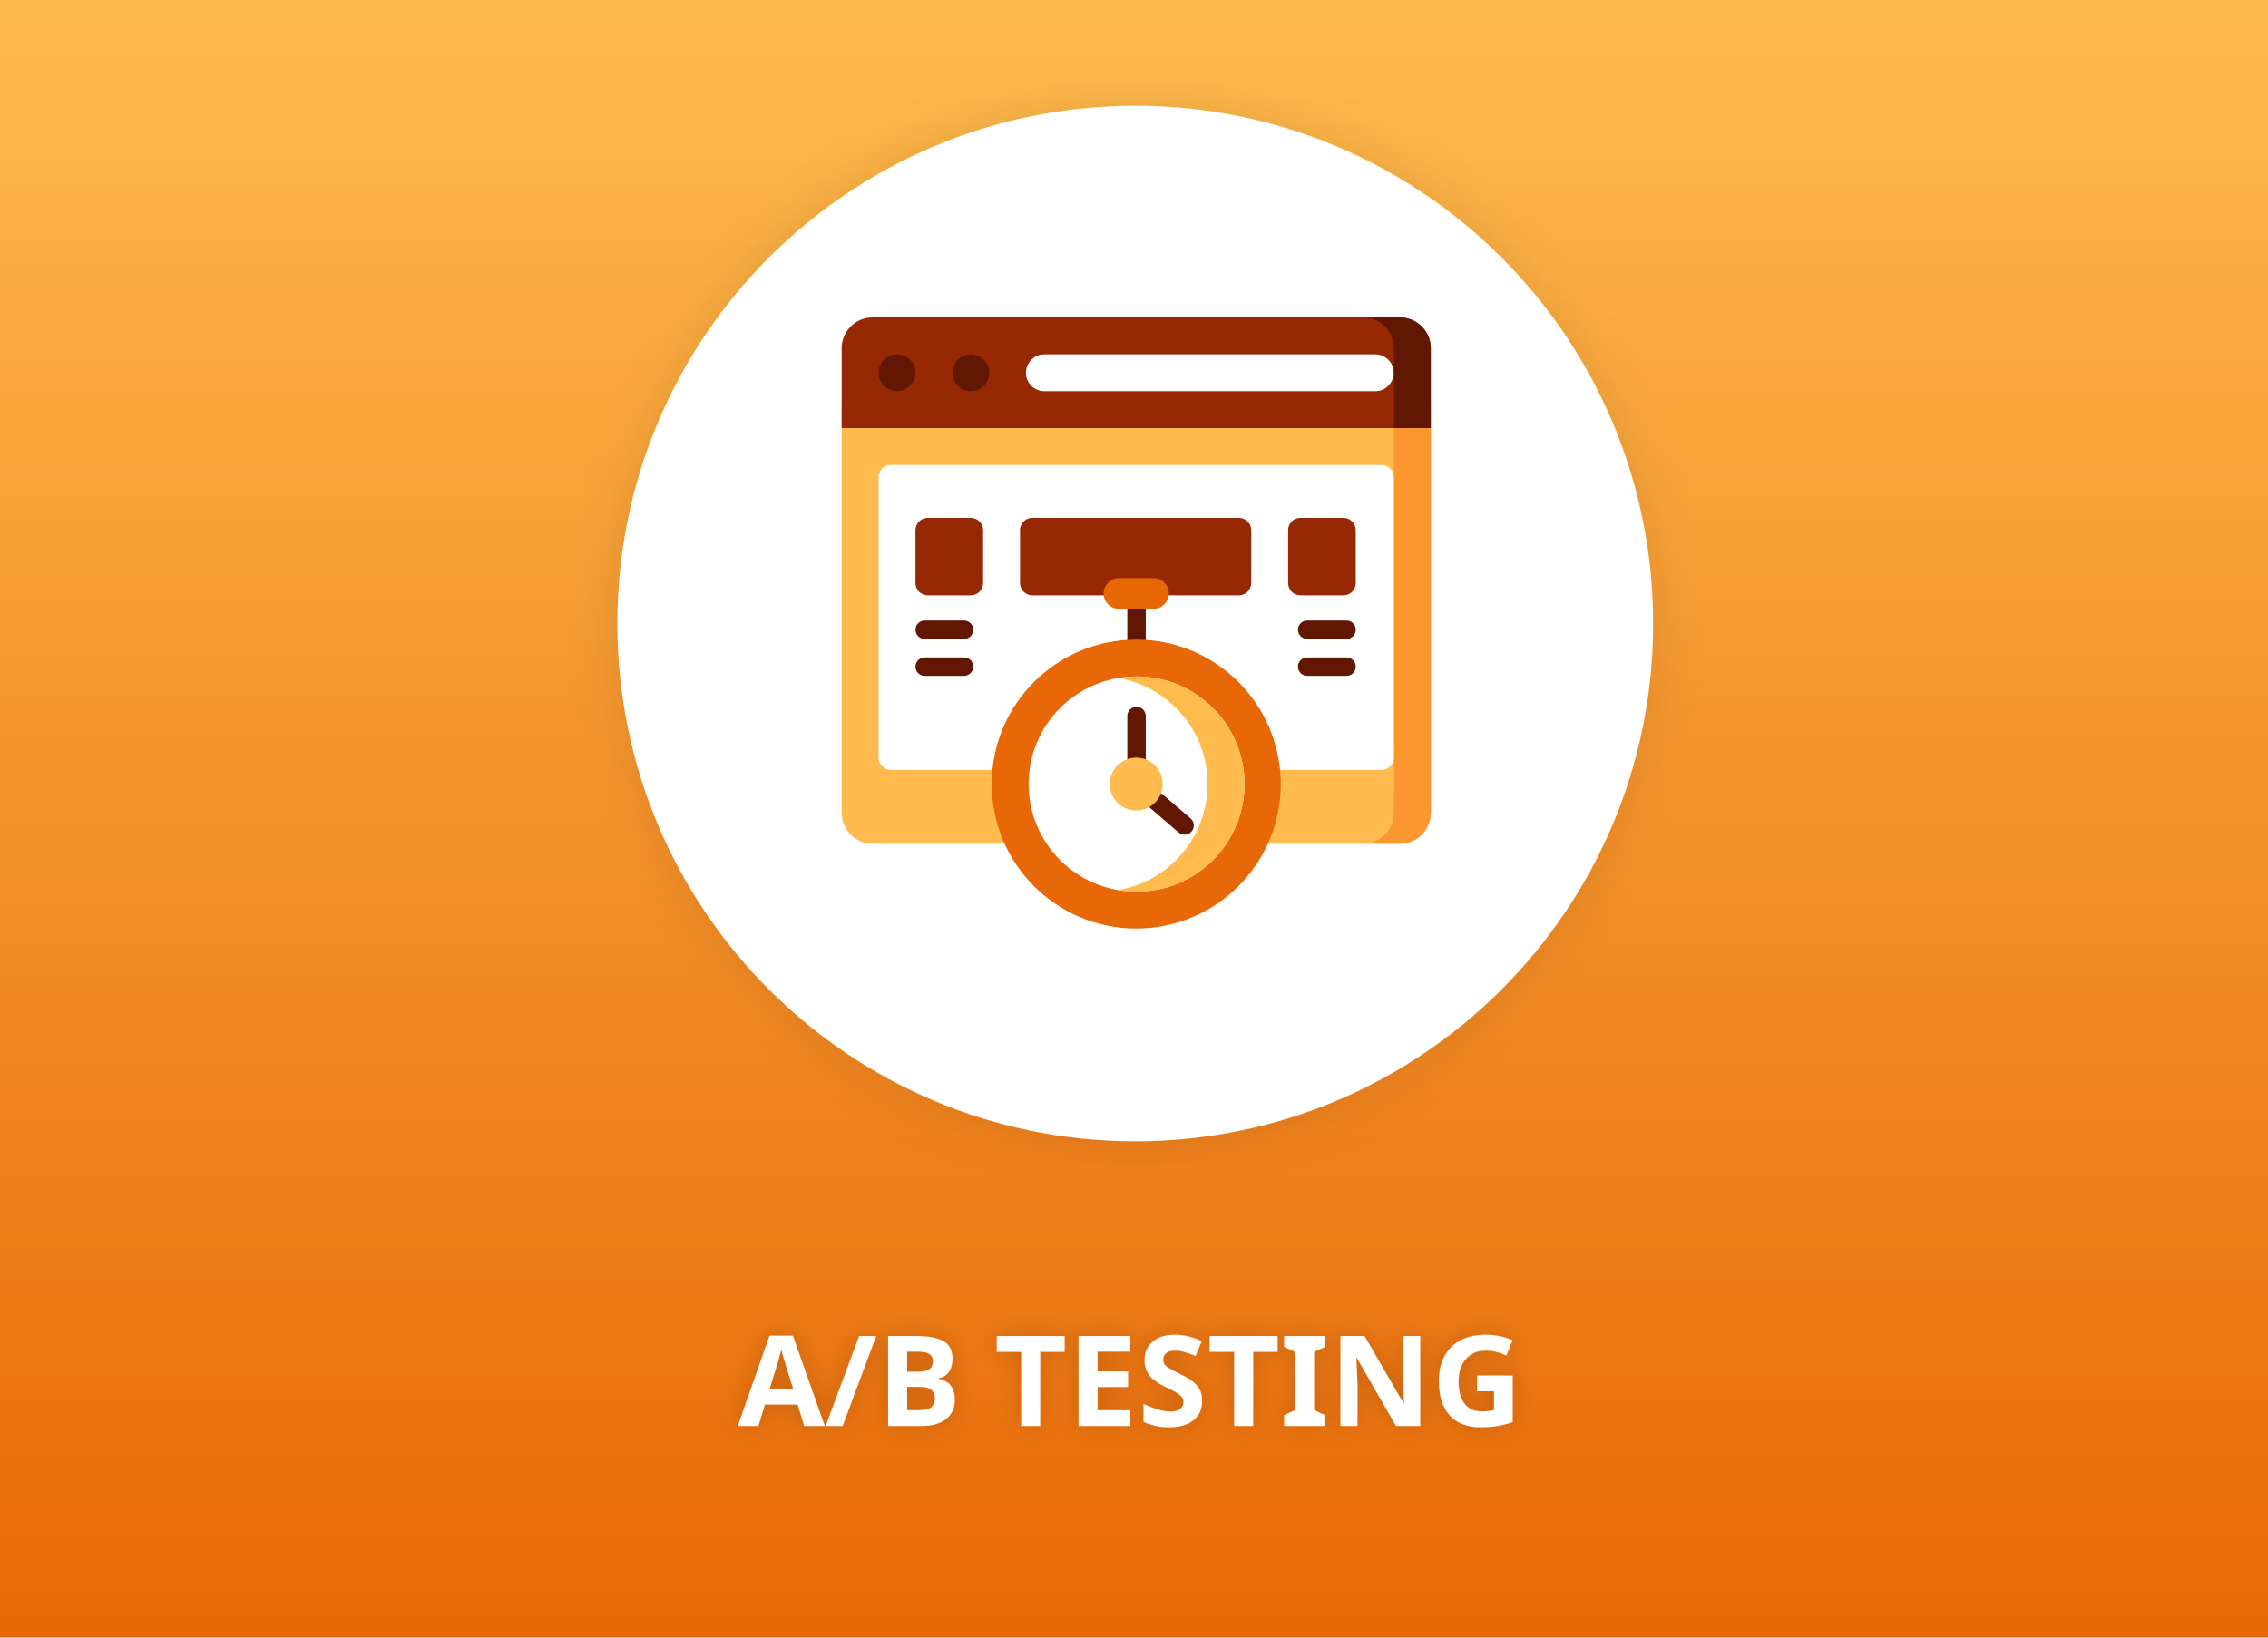
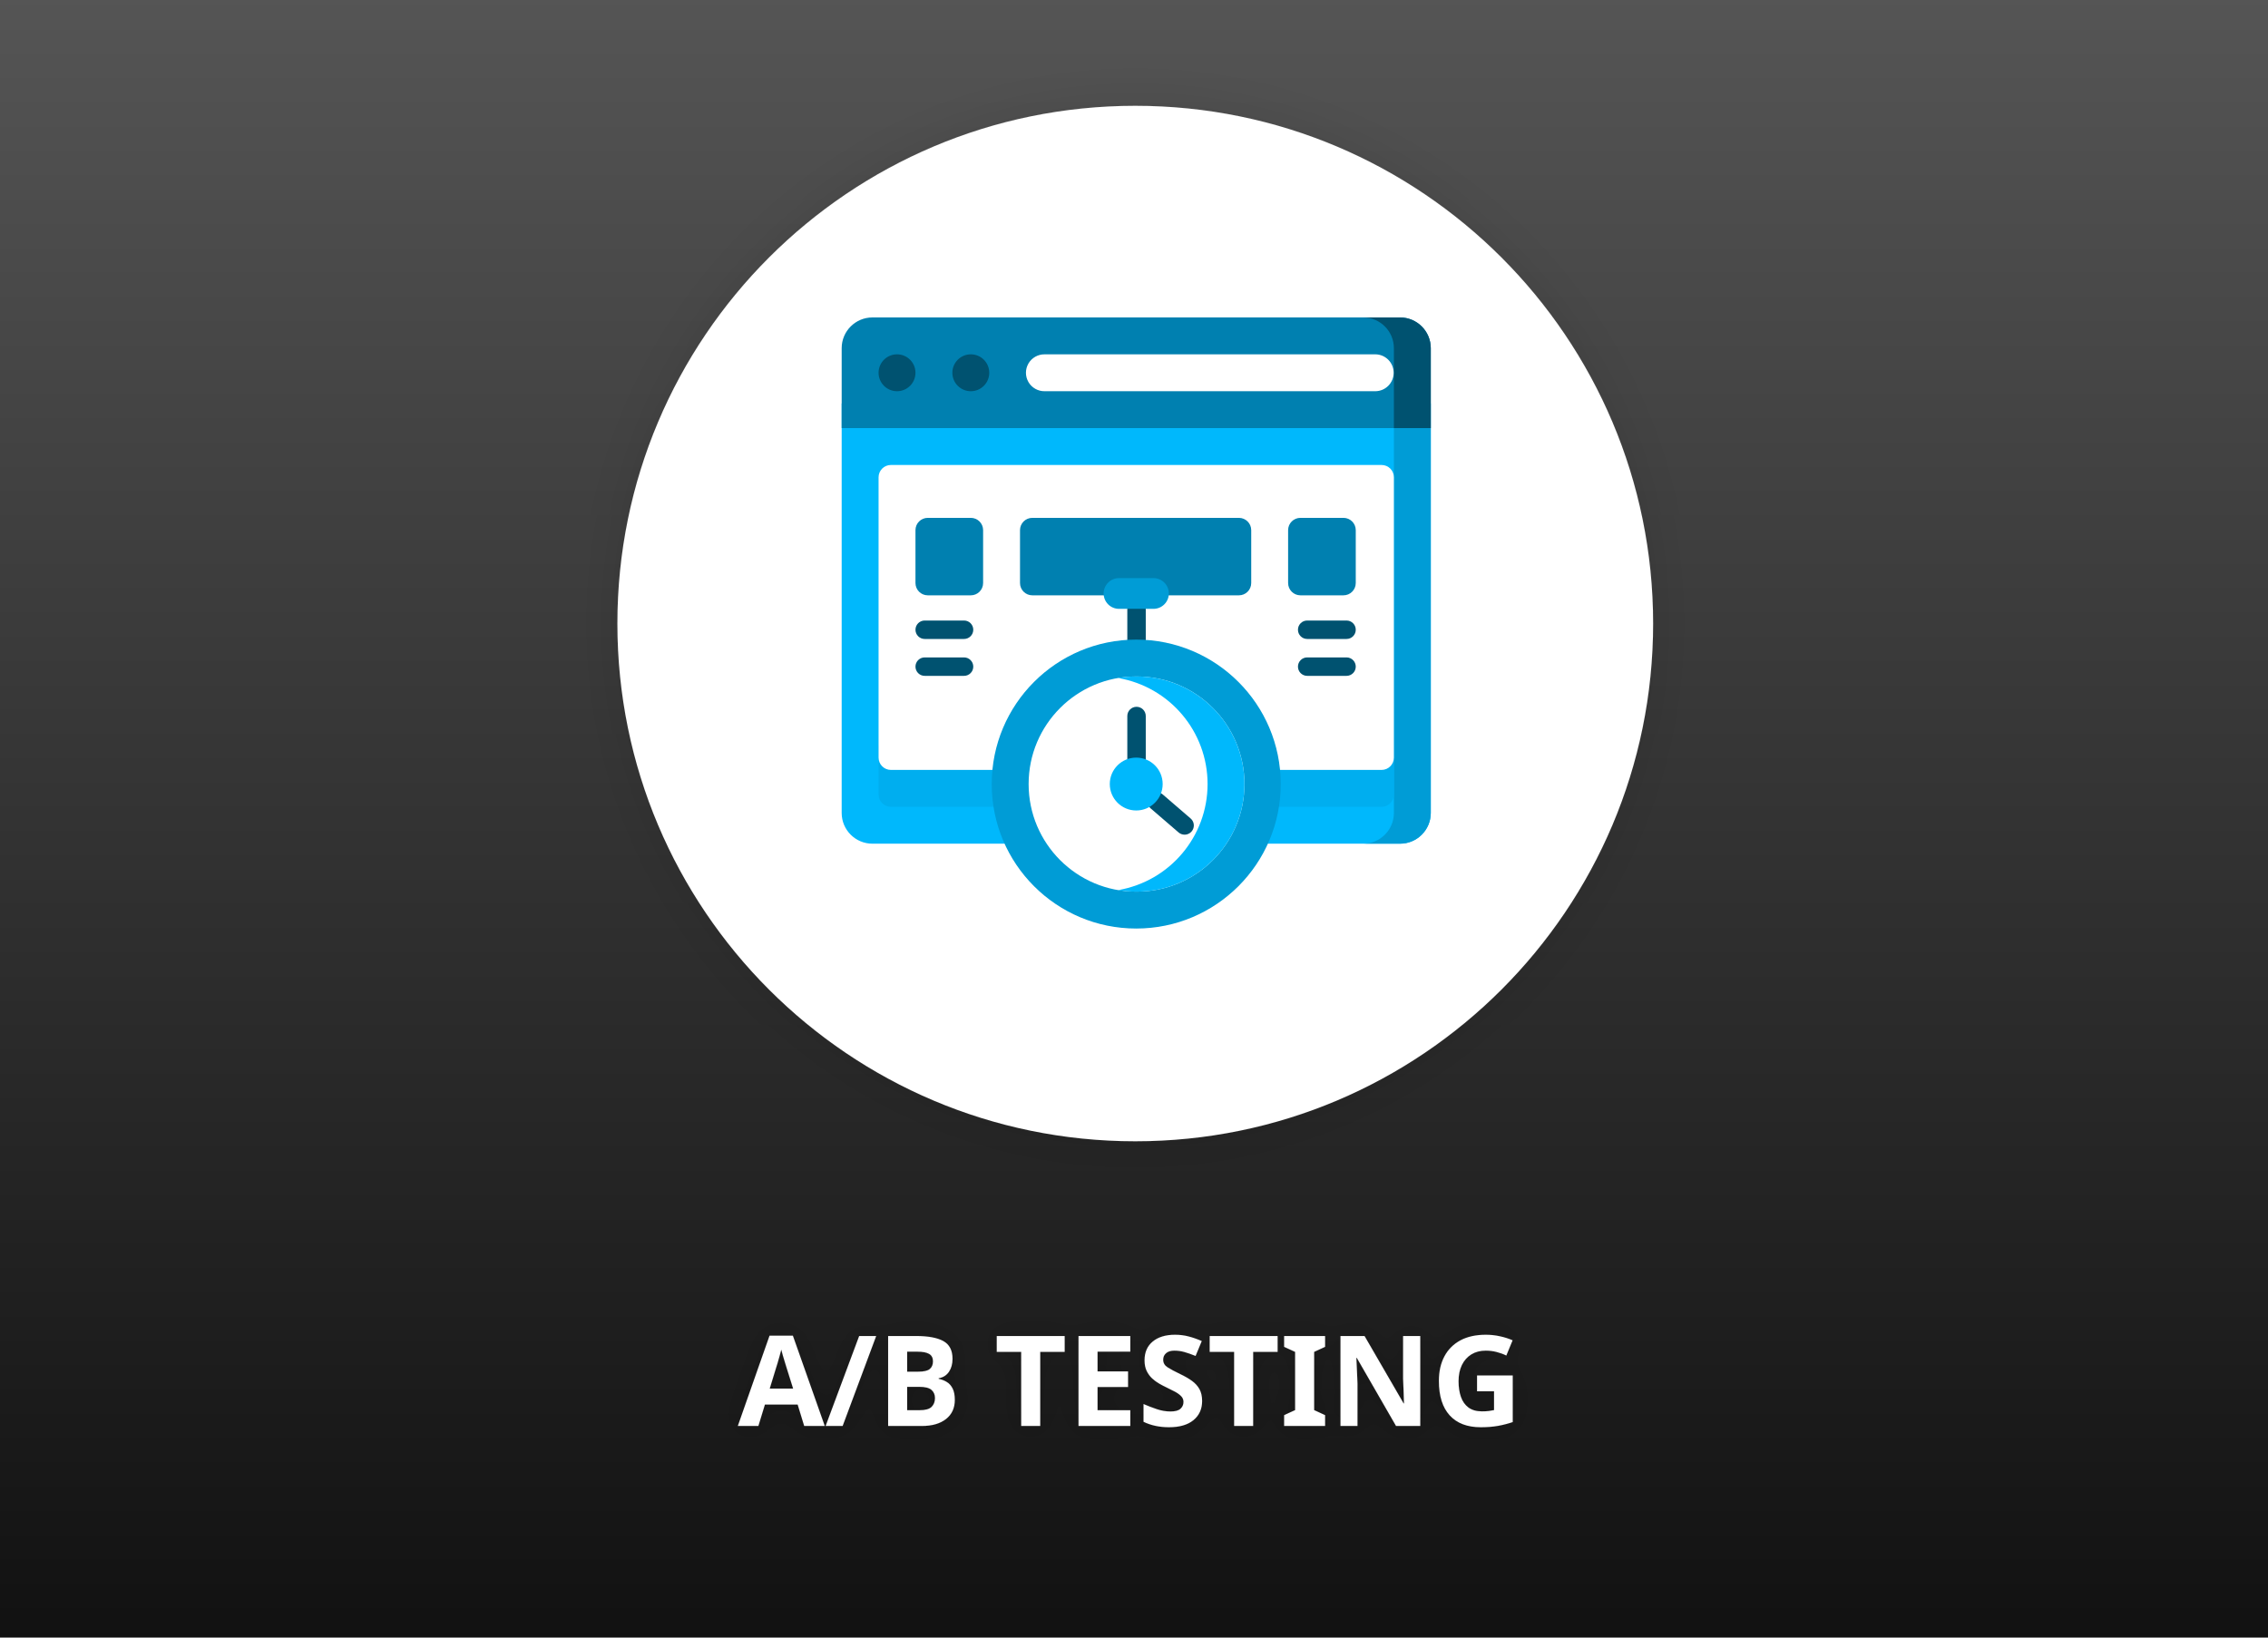
<svg xmlns="http://www.w3.org/2000/svg" width="900" height="650" viewBox="0 0 900 650">
  <defs>
    <linearGradient id="a" x1="0.5" y1="1" x2="0.5" gradientUnits="objectBoundingBox">
-       <stop offset="0" stop-color="#e86807" />
-       <stop offset="1" stop-color="#ffbb4d" />
+       <stop offset="0" stop-color="#111" />
+       <stop offset="1" stop-color="#555" />
    </linearGradient>
-     <filter id="b" x="215" y="12" width="471" height="471" filterUnits="userSpaceOnUse">
+     <filter id="b" x="277" y="498" width="346" height="98" filterUnits="userSpaceOnUse">
      <feOffset input="SourceAlpha" />
-       <feGaussianBlur stdDeviation="10" result="c" />
-       <feFlood flood-opacity="0.102" />
+       <feGaussianBlur stdDeviation="5" result="c" />
+       <feFlood flood-opacity="0.161" />
      <feComposite operator="in" in2="c" />
      <feComposite in="SourceGraphic" />
    </filter>
-     <filter id="d" x="277" y="498" width="346" height="98" filterUnits="userSpaceOnUse">
+     <filter id="d" x="215" y="12" width="471" height="471" filterUnits="userSpaceOnUse">
      <feOffset input="SourceAlpha" />
-       <feGaussianBlur stdDeviation="5" result="e" />
-       <feFlood flood-opacity="0.161" />
+       <feGaussianBlur stdDeviation="10" result="e" />
+       <feFlood flood-opacity="0.102" />
      <feComposite operator="in" in2="e" />
      <feComposite in="SourceGraphic" />
    </filter>
    <clipPath id="g">
      <rect width="900" height="650" />
    </clipPath>
  </defs>
  <g id="f" clip-path="url(#g)">
    <rect width="900" height="650" fill="#fff" />
    <rect width="900" height="650" fill="url(#a)" />
    <g transform="matrix(1, 0, 0, 1, 0, 0)" filter="url(#b)">
-       <circle cx="205.5" cy="205.5" r="205.5" transform="translate(245 42)" fill="#fff" />
-     </g>
-     <g transform="matrix(1, 0, 0, 1, 0, 0)" filter="url(#d)">
      <text transform="translate(450 566)" fill="#fff" font-size="50" font-family="NotoSans-Bold, Noto Sans" font-weight="700">
        <tspan x="-157.214" y="0">A/B TESTING</tspan>
      </text>
    </g>
-     <g transform="translate(-1982 -1064)">
-       <path d="M12.2,246.83A12.2,12.2,0,0,1,0,234.629V72.113H233.769V234.629a12.2,12.2,0,0,1-12.2,12.2Zm0,0" transform="translate(2316 1152.05)" fill="#ffbb4d" />
-       <path d="M463.639,92.715V245.471a12.2,12.2,0,0,1-12.2,12.2H436.8a12.2,12.2,0,0,0,12.2-12.2V92.715Zm0,0" transform="translate(2086.13 1141.208)" fill="#fc962e" />
-       <path d="M233.769,43.923H0V12.2A12.2,12.2,0,0,1,12.2,0H221.569a12.2,12.2,0,0,1,12.2,12.2Zm0,0" transform="translate(2316 1190)" fill="#962903" />
-       <path d="M463.639,12.2V43.924H449V12.2A12.2,12.2,0,0,0,436.8,0h14.641A12.2,12.2,0,0,1,463.639,12.2Zm0,0" transform="translate(2086.13 1190)" fill="#621704" />
-       <path d="M235.393,358.5v19.521a4.88,4.88,0,0,1-4.88,4.88H35.786a4.881,4.881,0,0,1-4.88-4.88V358.5Zm0,0" transform="translate(2299.735 1001.333)" fill="#ffbb4d" />
-       <path d="M35.786,244.654a4.88,4.88,0,0,1-4.88-4.88V128.5a4.881,4.881,0,0,1,4.88-4.882H230.513a4.88,4.88,0,0,1,4.88,4.882V239.774a4.878,4.878,0,0,1-4.88,4.88Zm0,0" transform="translate(2299.735 1124.943)" fill="#fff" />
-       <path d="M293.129,45.548H161.848a7.321,7.321,0,1,1,0-14.641H293.129a7.321,7.321,0,0,1,0,14.641Zm0,0" transform="translate(2234.678 1173.735)" fill="#fff" />
-       <path d="M38.227,45.548a7.321,7.321,0,1,1,7.321-7.321A7.32,7.32,0,0,1,38.227,45.548Zm0,0" transform="translate(2299.735 1173.735)" fill="#621704" />
-       <path d="M100.039,45.548a7.321,7.321,0,1,1,7.319-7.321A7.32,7.32,0,0,1,100.039,45.548Zm0,0" transform="translate(2267.206 1173.735)" fill="#621704" />
-       <path d="M401.476,261.26H385.86a3.659,3.659,0,1,1,0-7.319h15.617a3.659,3.659,0,1,1,0,7.319Zm0,0" transform="translate(2114.863 1056.36)" fill="#621704" />
-       <path d="M378.837,198.665h17.08a4.88,4.88,0,0,0,4.882-4.88V172.8a4.882,4.882,0,0,0-4.882-4.882h-17.08a4.88,4.88,0,0,0-4.88,4.882v20.985A4.88,4.88,0,0,0,378.837,198.665Zm0,0" transform="translate(2119.2 1101.631)" fill="#962903" />
-       <path d="M401.476,292.167H385.86a3.659,3.659,0,1,1,0-7.319h15.617a3.659,3.659,0,1,1,0,7.319Zm0,0" transform="translate(2114.863 1040.095)" fill="#621704" />
-       <path d="M81.09,261.26H65.473a3.659,3.659,0,1,1,0-7.319H81.09a3.659,3.659,0,1,1,0,7.319Zm0,0" transform="translate(2283.47 1056.36)" fill="#621704" />
-       <path d="M66.692,198.665h17.08a4.88,4.88,0,0,0,4.882-4.88V172.8a4.882,4.882,0,0,0-4.882-4.882H66.692a4.88,4.88,0,0,0-4.88,4.882v20.985A4.88,4.88,0,0,0,66.692,198.665Zm0,0" transform="translate(2283.47 1101.631)" fill="#962903" />
-       <path d="M81.09,292.167H65.473a3.659,3.659,0,1,1,0-7.319H81.09a3.659,3.659,0,1,1,0,7.319Zm0,0" transform="translate(2283.47 1040.095)" fill="#621704" />
-       <path d="M236.249,167.922h-81.99a4.878,4.878,0,0,0-4.88,4.88v20.985a4.878,4.878,0,0,0,4.88,4.88h81.99a4.88,4.88,0,0,0,4.88-4.88V172.8A4.88,4.88,0,0,0,236.249,167.922Zm0,0" transform="translate(2237.387 1101.629)" fill="#962903" />
-       <path d="M242.92,256.254a3.659,3.659,0,0,1-3.659-3.66V240.6a3.66,3.66,0,0,1,7.321,0v11.991A3.661,3.661,0,0,1,242.92,256.254Zm0,0" transform="translate(2190.086 1065.307)" fill="#621704" />
-       <path d="M183.028,384.6a57.344,57.344,0,1,1,57.343-57.344A57.345,57.345,0,0,1,183.028,384.6Zm0,0" transform="translate(2249.857 1047.958)" fill="#e86807" />
-       <path d="M199.535,386.219h-.242a42.7,42.7,0,0,1,0-85.406h.242a42.7,42.7,0,1,1,0,85.406Zm0,0" transform="translate(2233.593 1031.694)" fill="#fff" />
-       <path d="M281.681,343.76a42.705,42.705,0,0,1-42.7,42.459h-.242a42.3,42.3,0,0,1-7.2-.609,42.705,42.705,0,0,0,.006-84.187,42.1,42.1,0,0,1,7.193-.611h.244A42.706,42.706,0,0,1,281.681,343.76Zm0,0" transform="translate(2194.152 1031.694)" fill="#ffbb4d" />
-       <path d="M239.2,230.6H225.531a6.1,6.1,0,1,1,0-12.2H239.2a6.1,6.1,0,0,1,0,12.2Zm0,0" transform="translate(2200.522 1075.065)" fill="#e86807" />
-       <path d="M242.92,350.078c-2.021,0-3.659.313-3.659-1.708V329.883a3.66,3.66,0,0,1,7.321,0V348.37C246.582,350.391,244.943,350.078,242.92,350.078Zm0,0" transform="translate(2190.086 1018.321)" fill="#621704" />
-       <path d="M270.829,414.591a3.651,3.651,0,0,1-2.387-.886l-11.12-9.578a3.661,3.661,0,0,1,4.778-5.548l11.118,9.578a3.66,3.66,0,0,1-2.389,6.434Zm0,0" transform="translate(2181.25 980.71)" fill="#621704" />
-       <path d="M245.565,379.3A10.493,10.493,0,1,1,235.073,368.8,10.492,10.492,0,0,1,245.565,379.3Zm0,0" transform="translate(2197.813 995.912)" fill="#ffbb4d" />
+     <g transform="matrix(1, 0, 0, 1, 0, 0)" filter="url(#d)">
+       <circle cx="205.5" cy="205.5" r="205.5" transform="translate(245 42)" fill="#fff" />
    </g>
+     <path d="M12.2,246.83A12.2,12.2,0,0,1,0,234.629V72.113H233.769V234.629a12.2,12.2,0,0,1-12.2,12.2Zm0,0" transform="translate(334 88.05)" fill="#00b8fc" />
+     <path d="M463.639,92.715V245.471a12.2,12.2,0,0,1-12.2,12.2H436.8a12.2,12.2,0,0,0,12.2-12.2V92.715Zm0,0" transform="translate(104.13 77.208)" fill="#009cd6" />
+     <path d="M233.769,43.923H0V12.2A12.2,12.2,0,0,1,12.2,0H221.569a12.2,12.2,0,0,1,12.2,12.2Zm0,0" transform="translate(334 126)" fill="#0080b0" />
+     <path d="M463.639,12.2V43.924H449V12.2A12.2,12.2,0,0,0,436.8,0h14.641A12.2,12.2,0,0,1,463.639,12.2Zm0,0" transform="translate(104.13 126)" fill="#005270" />
+     <path d="M235.393,358.5v19.521a4.88,4.88,0,0,1-4.88,4.88H35.786a4.881,4.881,0,0,1-4.88-4.88V358.5Zm0,0" transform="translate(317.735 -62.667)" fill="#00aeef" />
+     <path d="M35.786,244.654a4.88,4.88,0,0,1-4.88-4.88V128.5a4.881,4.881,0,0,1,4.88-4.882H230.513a4.88,4.88,0,0,1,4.88,4.882V239.774a4.878,4.878,0,0,1-4.88,4.88Zm0,0" transform="translate(317.735 60.943)" fill="#fff" />
+     <path d="M293.129,45.548H161.848a7.321,7.321,0,1,1,0-14.641H293.129a7.321,7.321,0,0,1,0,14.641Zm0,0" transform="translate(252.678 109.735)" fill="#fff" />
+     <path d="M38.227,45.548a7.321,7.321,0,1,1,7.321-7.321A7.32,7.32,0,0,1,38.227,45.548Zm0,0" transform="translate(317.735 109.735)" fill="#005270" />
+     <path d="M100.039,45.548a7.321,7.321,0,1,1,7.319-7.321A7.32,7.32,0,0,1,100.039,45.548Zm0,0" transform="translate(285.206 109.735)" fill="#005270" />
+     <path d="M401.476,261.26H385.86a3.659,3.659,0,1,1,0-7.319h15.617a3.659,3.659,0,1,1,0,7.319Zm0,0" transform="translate(132.863 -7.64)" fill="#005270" />
+     <path d="M378.837,198.665h17.08a4.88,4.88,0,0,0,4.882-4.88V172.8a4.882,4.882,0,0,0-4.882-4.882h-17.08a4.88,4.88,0,0,0-4.88,4.882v20.985A4.88,4.88,0,0,0,378.837,198.665Zm0,0" transform="translate(137.2 37.631)" fill="#0080b0" />
+     <path d="M401.476,292.167H385.86a3.659,3.659,0,1,1,0-7.319h15.617a3.659,3.659,0,1,1,0,7.319Zm0,0" transform="translate(132.863 -23.905)" fill="#005270" />
+     <path d="M81.09,261.26H65.473a3.659,3.659,0,1,1,0-7.319H81.09a3.659,3.659,0,1,1,0,7.319Zm0,0" transform="translate(301.47 -7.64)" fill="#005270" />
+     <path d="M66.692,198.665h17.08a4.88,4.88,0,0,0,4.882-4.88V172.8a4.882,4.882,0,0,0-4.882-4.882H66.692a4.88,4.88,0,0,0-4.88,4.882v20.985A4.88,4.88,0,0,0,66.692,198.665Zm0,0" transform="translate(301.47 37.631)" fill="#0080b0" />
+     <path d="M81.09,292.167H65.473a3.659,3.659,0,1,1,0-7.319H81.09a3.659,3.659,0,1,1,0,7.319Zm0,0" transform="translate(301.47 -23.905)" fill="#005270" />
+     <path d="M236.249,167.922h-81.99a4.878,4.878,0,0,0-4.88,4.88v20.985a4.878,4.878,0,0,0,4.88,4.88h81.99a4.88,4.88,0,0,0,4.88-4.88V172.8A4.88,4.88,0,0,0,236.249,167.922Zm0,0" transform="translate(255.387 37.629)" fill="#0080b0" />
+     <path d="M242.92,256.254a3.659,3.659,0,0,1-3.659-3.66V240.6a3.66,3.66,0,0,1,7.321,0v11.991A3.661,3.661,0,0,1,242.92,256.254Zm0,0" transform="translate(208.086 1.307)" fill="#005270" />
+     <path d="M183.028,384.6a57.344,57.344,0,1,1,57.343-57.344A57.345,57.345,0,0,1,183.028,384.6Zm0,0" transform="translate(267.857 -16.042)" fill="#009cd6" />
+     <path d="M199.535,386.219h-.242a42.7,42.7,0,0,1,0-85.406h.242a42.7,42.7,0,1,1,0,85.406Zm0,0" transform="translate(251.593 -32.306)" fill="#fff" />
+     <path d="M281.681,343.76a42.705,42.705,0,0,1-42.7,42.459h-.242a42.3,42.3,0,0,1-7.2-.609,42.705,42.705,0,0,0,.006-84.187,42.1,42.1,0,0,1,7.193-.611h.244A42.706,42.706,0,0,1,281.681,343.76Zm0,0" transform="translate(212.152 -32.306)" fill="#00b8fc" />
+     <path d="M239.2,230.6H225.531a6.1,6.1,0,1,1,0-12.2H239.2a6.1,6.1,0,0,1,0,12.2Zm0,0" transform="translate(218.522 11.065)" fill="#009cd6" />
+     <path d="M242.92,350.078c-2.021,0-3.659.313-3.659-1.708V329.883a3.66,3.66,0,0,1,7.321,0V348.37C246.582,350.391,244.943,350.078,242.92,350.078Zm0,0" transform="translate(208.086 -45.679)" fill="#005270" />
+     <path d="M270.829,414.591a3.651,3.651,0,0,1-2.387-.886l-11.12-9.578a3.661,3.661,0,0,1,4.778-5.548l11.118,9.578a3.66,3.66,0,0,1-2.389,6.434Zm0,0" transform="translate(199.25 -83.29)" fill="#005270" />
+     <path d="M245.565,379.3A10.493,10.493,0,1,1,235.073,368.8,10.492,10.492,0,0,1,245.565,379.3Zm0,0" transform="translate(215.813 -68.088)" fill="#00b8fc" />
  </g>
</svg>
